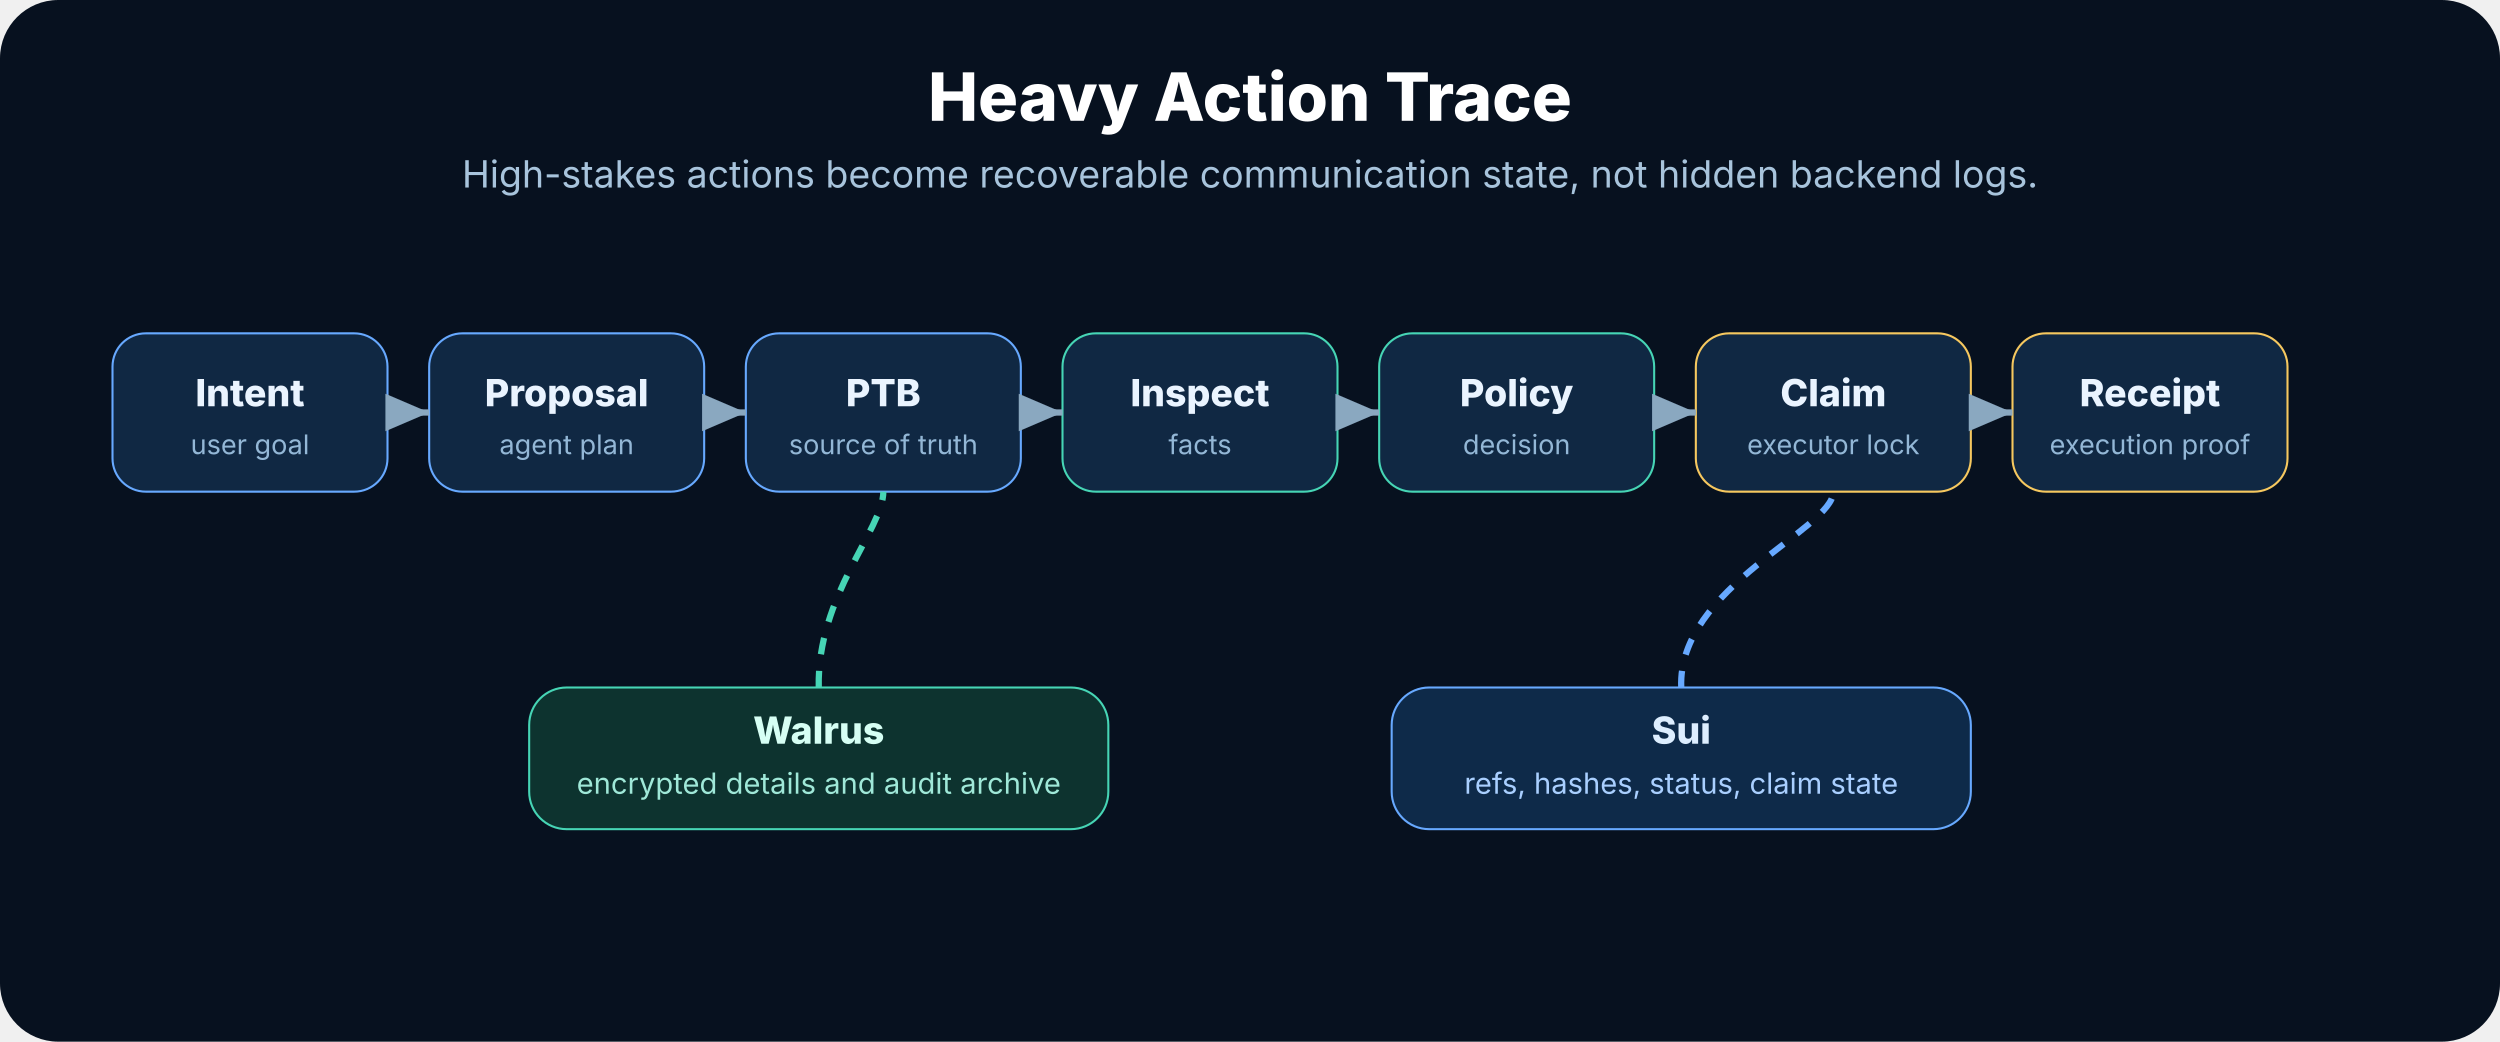
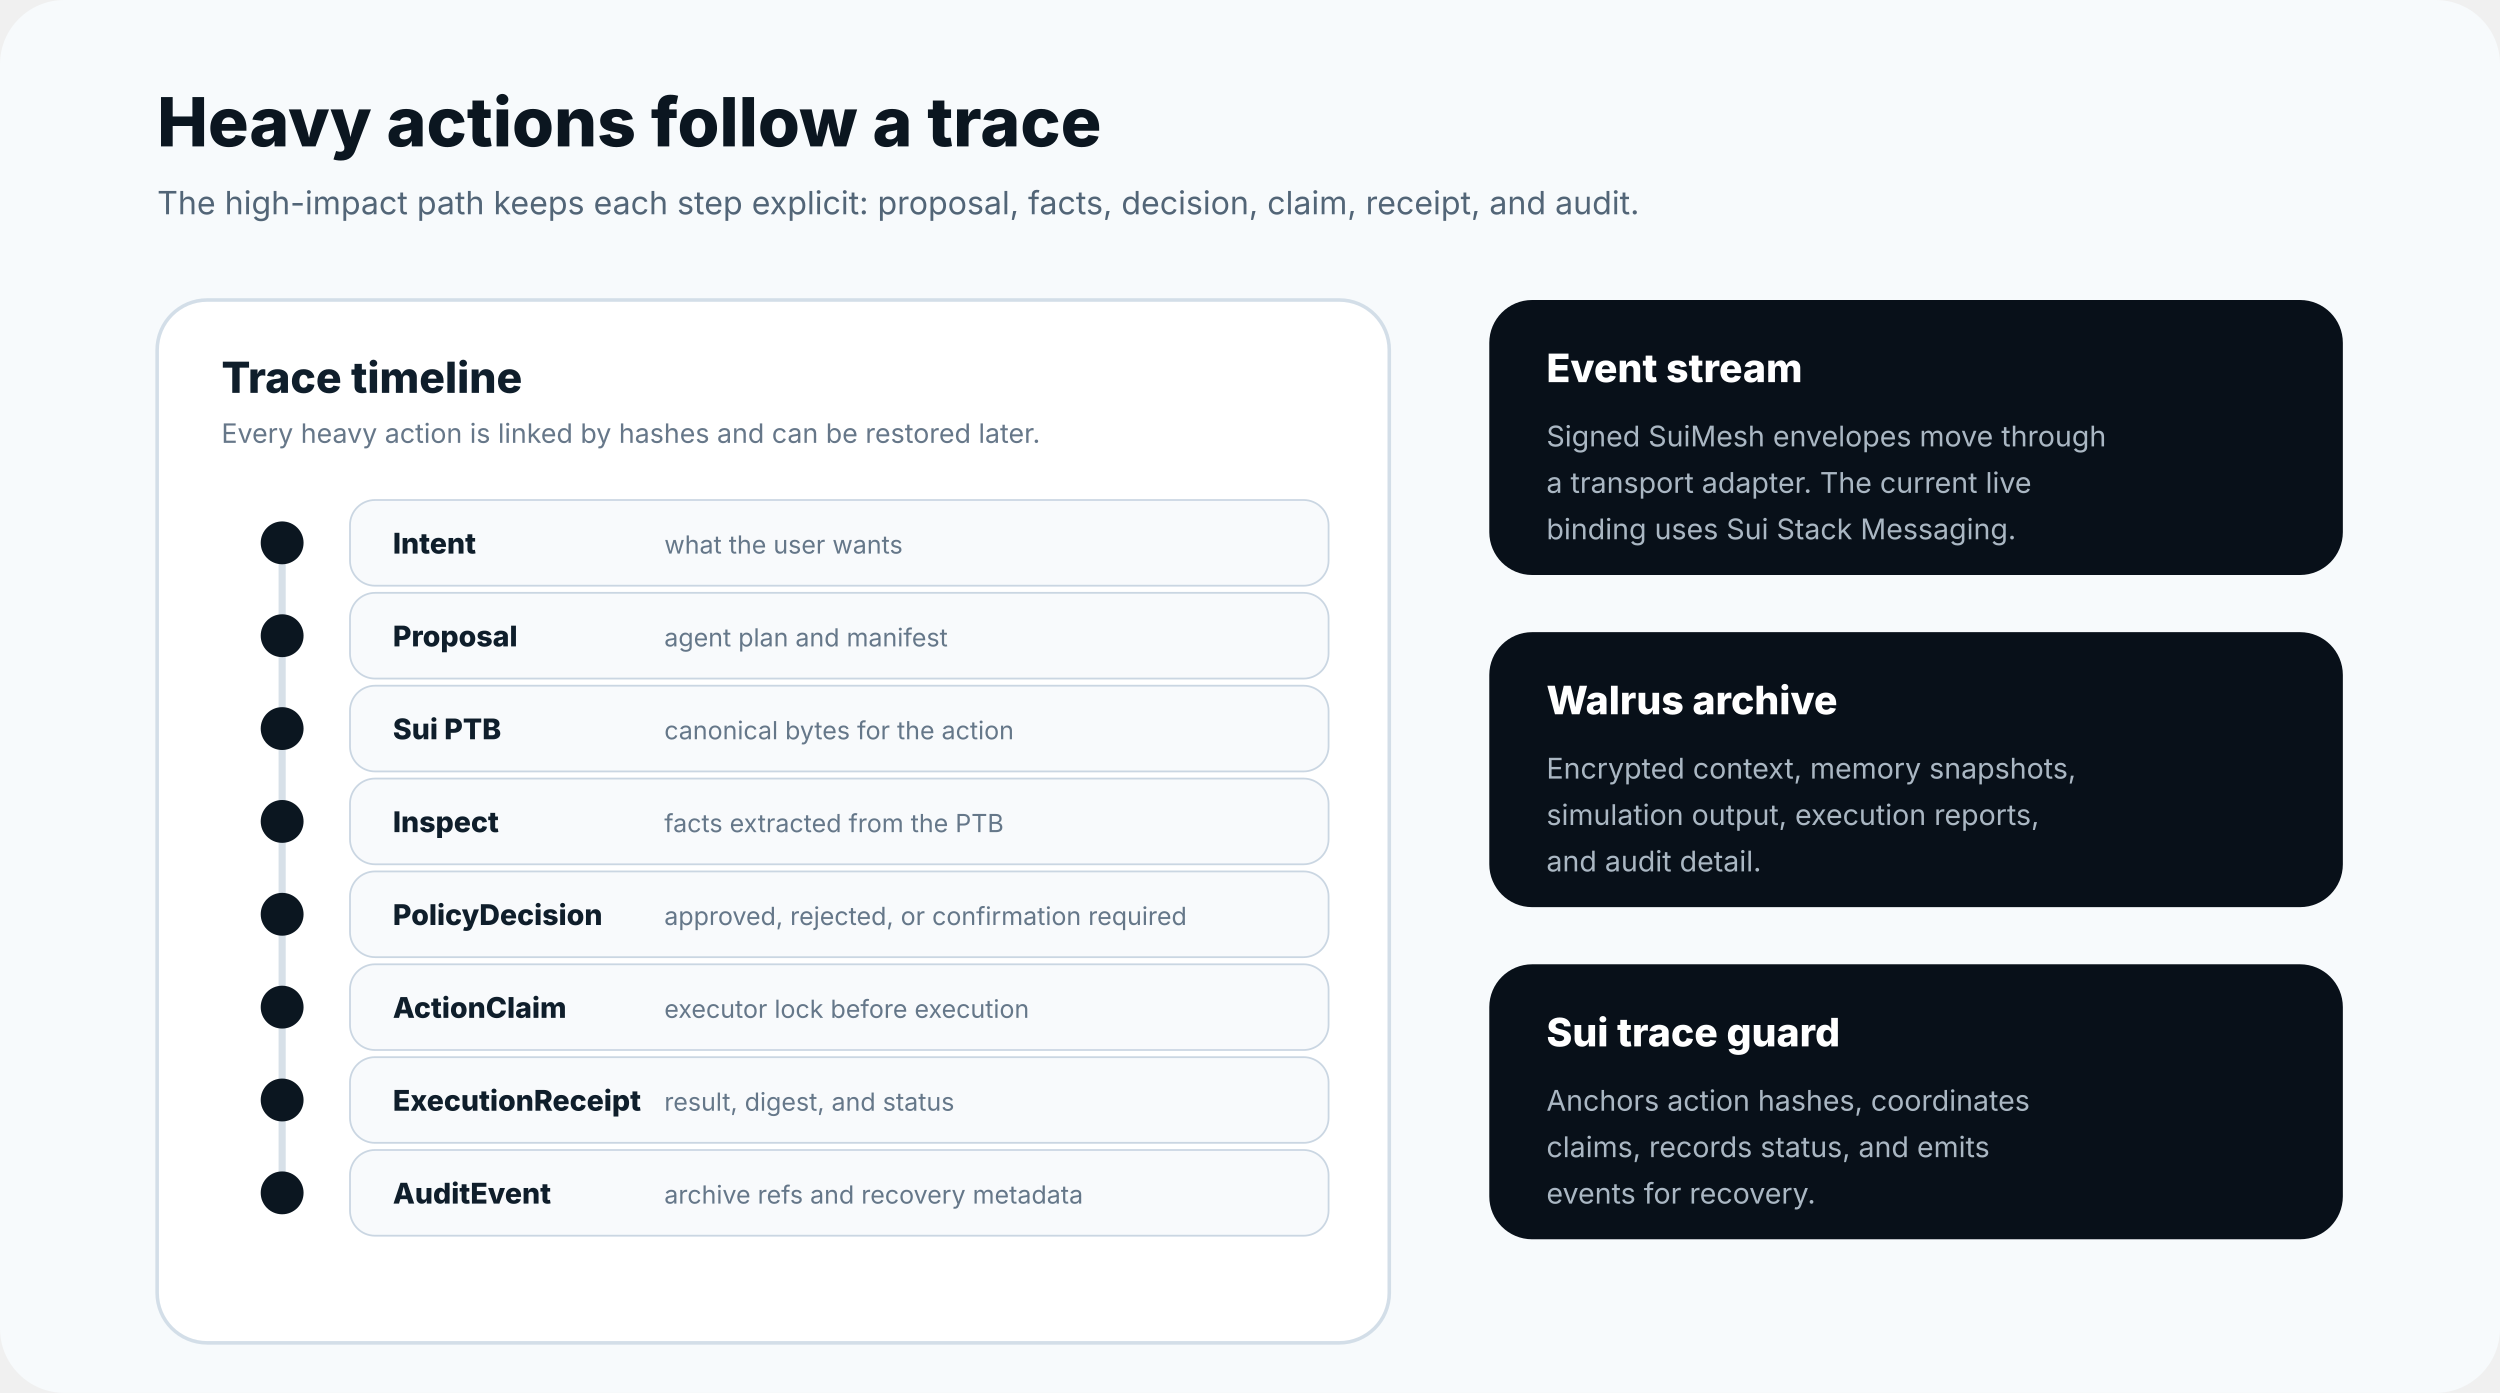
- <svg xmlns="http://www.w3.org/2000/svg" width="1200" height="500" viewBox="0 0 1200 500" fill="none" role="img" aria-labelledby="title desc">
-   <rect width="1200" height="500" rx="28" fill="#07111F" />
-   <text x="600" y="58" fill="#FFFFFF" font-family="Inter, Arial, sans-serif" font-size="32" font-weight="800" text-anchor="middle">Heavy Action Trace</text>
-   <text x="600" y="90" fill="#A8C4DC" font-family="Inter, Arial, sans-serif" font-size="18" text-anchor="middle">High-stakes actions become recoverable communication state, not hidden backend logs.</text>
-   <g transform="translate(54 160)">
-     <rect width="132" height="76" rx="16" fill="#102843" stroke="#67A9FF" />
-     <text x="66" y="35" fill="#EAF4FF" font-family="Inter, Arial, sans-serif" font-size="18" font-weight="800" text-anchor="middle">Intent</text>
-     <text x="66" y="58" fill="#93B7D6" font-family="Inter, Arial, sans-serif" font-size="13" text-anchor="middle">user goal</text>
+ <svg xmlns="http://www.w3.org/2000/svg" width="1400" height="780" viewBox="0 0 1400 780" fill="none" role="img" aria-labelledby="title desc">
+   <rect width="1400" height="780" rx="36" fill="#F7FAFC" />
+   <text x="88" y="82" fill="#0B1620" font-family="Inter, -apple-system, BlinkMacSystemFont, Segoe UI, Arial, sans-serif" font-size="38" font-weight="800">Heavy actions follow a trace</text>
+   <text x="88" y="120" fill="#526577" font-family="Inter, -apple-system, BlinkMacSystemFont, Segoe UI, Arial, sans-serif" font-size="18">The high-impact path keeps each step explicit: proposal, facts, decision, claim, receipt, and audit.</text>
+   <g transform="translate(88 168)">
+     <rect width="690" height="584" rx="28" fill="#FFFFFF" stroke="#D3DEE8" stroke-width="2" />
+     <text x="36" y="52" fill="#0F1E2B" font-family="Inter, -apple-system, BlinkMacSystemFont, Segoe UI, Arial, sans-serif" font-size="24" font-weight="800">Trace timeline</text>
+     <text x="36" y="80" fill="#667789" font-family="Inter, -apple-system, BlinkMacSystemFont, Segoe UI, Arial, sans-serif" font-size="15">Every heavy action is linked by hashes and can be restored later.</text>
+     <line x1="70" y1="126" x2="70" y2="500" stroke="#D7E0E8" stroke-width="4" stroke-linecap="round" />
+     <g transform="translate(36 112)">
+       <circle cx="34" cy="24" r="12" fill="#0B1620" />
+       <rect x="72" width="548" height="48" rx="14" fill="#F8FAFC" stroke="#CAD6E2" />
+       <text x="96" y="30" fill="#0F1E2B" font-family="Inter, -apple-system, BlinkMacSystemFont, Segoe UI, Arial, sans-serif" font-size="16" font-weight="800">Intent</text>
+       <text x="248" y="30" fill="#657789" font-family="Inter, -apple-system, BlinkMacSystemFont, Segoe UI, Arial, sans-serif" font-size="14">what the user wants</text>
+     </g>
+     <g transform="translate(36 164)">
+       <circle cx="34" cy="24" r="12" fill="#0B1620" />
+       <rect x="72" width="548" height="48" rx="14" fill="#F8FAFC" stroke="#CAD6E2" />
+       <text x="96" y="30" fill="#0F1E2B" font-family="Inter, -apple-system, BlinkMacSystemFont, Segoe UI, Arial, sans-serif" font-size="16" font-weight="800">Proposal</text>
+       <text x="248" y="30" fill="#657789" font-family="Inter, -apple-system, BlinkMacSystemFont, Segoe UI, Arial, sans-serif" font-size="14">agent plan and manifest</text>
+     </g>
+     <g transform="translate(36 216)">
+       <circle cx="34" cy="24" r="12" fill="#0B1620" />
+       <rect x="72" width="548" height="48" rx="14" fill="#F8FAFC" stroke="#CAD6E2" />
+       <text x="96" y="30" fill="#0F1E2B" font-family="Inter, -apple-system, BlinkMacSystemFont, Segoe UI, Arial, sans-serif" font-size="16" font-weight="800">Sui PTB</text>
+       <text x="248" y="30" fill="#657789" font-family="Inter, -apple-system, BlinkMacSystemFont, Segoe UI, Arial, sans-serif" font-size="14">canonical bytes for the action</text>
+     </g>
+     <g transform="translate(36 268)">
+       <circle cx="34" cy="24" r="12" fill="#0B1620" />
+       <rect x="72" width="548" height="48" rx="14" fill="#F8FAFC" stroke="#CAD6E2" />
+       <text x="96" y="30" fill="#0F1E2B" font-family="Inter, -apple-system, BlinkMacSystemFont, Segoe UI, Arial, sans-serif" font-size="16" font-weight="800">Inspect</text>
+       <text x="248" y="30" fill="#657789" font-family="Inter, -apple-system, BlinkMacSystemFont, Segoe UI, Arial, sans-serif" font-size="14">facts extracted from the PTB</text>
+     </g>
+     <g transform="translate(36 320)">
+       <circle cx="34" cy="24" r="12" fill="#0B1620" />
+       <rect x="72" width="548" height="48" rx="14" fill="#F8FAFC" stroke="#CAD6E2" />
+       <text x="96" y="30" fill="#0F1E2B" font-family="Inter, -apple-system, BlinkMacSystemFont, Segoe UI, Arial, sans-serif" font-size="16" font-weight="800">PolicyDecision</text>
+       <text x="248" y="30" fill="#657789" font-family="Inter, -apple-system, BlinkMacSystemFont, Segoe UI, Arial, sans-serif" font-size="14">approved, rejected, or confirmation required</text>
+     </g>
+     <g transform="translate(36 372)">
+       <circle cx="34" cy="24" r="12" fill="#0B1620" />
+       <rect x="72" width="548" height="48" rx="14" fill="#F8FAFC" stroke="#CAD6E2" />
+       <text x="96" y="30" fill="#0F1E2B" font-family="Inter, -apple-system, BlinkMacSystemFont, Segoe UI, Arial, sans-serif" font-size="16" font-weight="800">ActionClaim</text>
+       <text x="248" y="30" fill="#657789" font-family="Inter, -apple-system, BlinkMacSystemFont, Segoe UI, Arial, sans-serif" font-size="14">executor lock before execution</text>
+     </g>
+     <g transform="translate(36 424)">
+       <circle cx="34" cy="24" r="12" fill="#0B1620" />
+       <rect x="72" width="548" height="48" rx="14" fill="#F8FAFC" stroke="#CAD6E2" />
+       <text x="96" y="30" fill="#0F1E2B" font-family="Inter, -apple-system, BlinkMacSystemFont, Segoe UI, Arial, sans-serif" font-size="16" font-weight="800">ExecutionReceipt</text>
+       <text x="248" y="30" fill="#657789" font-family="Inter, -apple-system, BlinkMacSystemFont, Segoe UI, Arial, sans-serif" font-size="14">result, digest, and status</text>
+     </g>
+     <g transform="translate(36 476)">
+       <circle cx="34" cy="24" r="12" fill="#0B1620" />
+       <rect x="72" width="548" height="48" rx="14" fill="#F8FAFC" stroke="#CAD6E2" />
+       <text x="96" y="30" fill="#0F1E2B" font-family="Inter, -apple-system, BlinkMacSystemFont, Segoe UI, Arial, sans-serif" font-size="16" font-weight="800">AuditEvent</text>
+       <text x="248" y="30" fill="#657789" font-family="Inter, -apple-system, BlinkMacSystemFont, Segoe UI, Arial, sans-serif" font-size="14">archive refs and recovery metadata</text>
+     </g>
  </g>
-   <g transform="translate(206 160)">
-     <rect width="132" height="76" rx="16" fill="#102843" stroke="#67A9FF" />
-     <text x="66" y="35" fill="#EAF4FF" font-family="Inter, Arial, sans-serif" font-size="18" font-weight="800" text-anchor="middle">Proposal</text>
-     <text x="66" y="58" fill="#93B7D6" font-family="Inter, Arial, sans-serif" font-size="13" text-anchor="middle">agent plan</text>
+   <g transform="translate(834 168)">
+     <rect width="478" height="154" rx="24" fill="#081019" />
+     <text x="32" y="46" fill="#FFFFFF" font-family="Inter, -apple-system, BlinkMacSystemFont, Segoe UI, Arial, sans-serif" font-size="22" font-weight="800">Event stream</text>
+     <text x="32" y="82" fill="#AAB7C3" font-family="Inter, -apple-system, BlinkMacSystemFont, Segoe UI, Arial, sans-serif" font-size="16">Signed SuiMesh envelopes move through</text>
+     <text x="32" y="108" fill="#AAB7C3" font-family="Inter, -apple-system, BlinkMacSystemFont, Segoe UI, Arial, sans-serif" font-size="16">a transport adapter. The current live</text>
+     <text x="32" y="134" fill="#AAB7C3" font-family="Inter, -apple-system, BlinkMacSystemFont, Segoe UI, Arial, sans-serif" font-size="16">binding uses Sui Stack Messaging.</text>
  </g>
-   <g transform="translate(358 160)">
-     <rect width="132" height="76" rx="16" fill="#102843" stroke="#67A9FF" />
-     <text x="66" y="35" fill="#EAF4FF" font-family="Inter, Arial, sans-serif" font-size="18" font-weight="800" text-anchor="middle">PTB</text>
-     <text x="66" y="58" fill="#93B7D6" font-family="Inter, Arial, sans-serif" font-size="13" text-anchor="middle">source of truth</text>
+   <g transform="translate(834 354)">
+     <rect width="478" height="154" rx="24" fill="#081019" />
+     <text x="32" y="46" fill="#FFFFFF" font-family="Inter, -apple-system, BlinkMacSystemFont, Segoe UI, Arial, sans-serif" font-size="22" font-weight="800">Walrus archive</text>
+     <text x="32" y="82" fill="#AAB7C3" font-family="Inter, -apple-system, BlinkMacSystemFont, Segoe UI, Arial, sans-serif" font-size="16">Encrypted context, memory snapshots,</text>
+     <text x="32" y="108" fill="#AAB7C3" font-family="Inter, -apple-system, BlinkMacSystemFont, Segoe UI, Arial, sans-serif" font-size="16">simulation output, execution reports,</text>
+     <text x="32" y="134" fill="#AAB7C3" font-family="Inter, -apple-system, BlinkMacSystemFont, Segoe UI, Arial, sans-serif" font-size="16">and audit detail.</text>
  </g>
-   <g transform="translate(510 160)">
-     <rect width="132" height="76" rx="16" fill="#102843" stroke="#46D5B5" />
-     <text x="66" y="35" fill="#EAF4FF" font-family="Inter, Arial, sans-serif" font-size="18" font-weight="800" text-anchor="middle">Inspect</text>
-     <text x="66" y="58" fill="#93B7D6" font-family="Inter, Arial, sans-serif" font-size="13" text-anchor="middle">facts</text>
+   <g transform="translate(834 540)">
+     <rect width="478" height="154" rx="24" fill="#081019" />
+     <text x="32" y="46" fill="#FFFFFF" font-family="Inter, -apple-system, BlinkMacSystemFont, Segoe UI, Arial, sans-serif" font-size="22" font-weight="800">Sui trace guard</text>
+     <text x="32" y="82" fill="#AAB7C3" font-family="Inter, -apple-system, BlinkMacSystemFont, Segoe UI, Arial, sans-serif" font-size="16">Anchors action hashes, coordinates</text>
+     <text x="32" y="108" fill="#AAB7C3" font-family="Inter, -apple-system, BlinkMacSystemFont, Segoe UI, Arial, sans-serif" font-size="16">claims, records status, and emits</text>
+     <text x="32" y="134" fill="#AAB7C3" font-family="Inter, -apple-system, BlinkMacSystemFont, Segoe UI, Arial, sans-serif" font-size="16">events for recovery.</text>
  </g>
-   <g transform="translate(662 160)">
-     <rect width="132" height="76" rx="16" fill="#102843" stroke="#46D5B5" />
-     <text x="66" y="35" fill="#EAF4FF" font-family="Inter, Arial, sans-serif" font-size="18" font-weight="800" text-anchor="middle">Policy</text>
-     <text x="66" y="58" fill="#93B7D6" font-family="Inter, Arial, sans-serif" font-size="13" text-anchor="middle">decision</text>
-   </g>
-   <g transform="translate(814 160)">
-     <rect width="132" height="76" rx="16" fill="#102843" stroke="#F6C85F" />
-     <text x="66" y="35" fill="#EAF4FF" font-family="Inter, Arial, sans-serif" font-size="18" font-weight="800" text-anchor="middle">Claim</text>
-     <text x="66" y="58" fill="#93B7D6" font-family="Inter, Arial, sans-serif" font-size="13" text-anchor="middle">executor lock</text>
-   </g>
-   <g transform="translate(966 160)">
-     <rect width="132" height="76" rx="16" fill="#102843" stroke="#F6C85F" />
-     <text x="66" y="35" fill="#EAF4FF" font-family="Inter, Arial, sans-serif" font-size="18" font-weight="800" text-anchor="middle">Receipt</text>
-     <text x="66" y="58" fill="#93B7D6" font-family="Inter, Arial, sans-serif" font-size="13" text-anchor="middle">execution proof</text>
-   </g>
-   <g>
-     <path d="M186 198 H206" stroke="#8AA8C0" stroke-width="3" marker-end="url(#arrow)" />
-     <path d="M338 198 H358" stroke="#8AA8C0" stroke-width="3" marker-end="url(#arrow)" />
-     <path d="M490 198 H510" stroke="#8AA8C0" stroke-width="3" marker-end="url(#arrow)" />
-     <path d="M642 198 H662" stroke="#8AA8C0" stroke-width="3" marker-end="url(#arrow)" />
-     <path d="M794 198 H814" stroke="#8AA8C0" stroke-width="3" marker-end="url(#arrow)" />
-     <path d="M946 198 H966" stroke="#8AA8C0" stroke-width="3" marker-end="url(#arrow)" />
-   </g>
-   <g>
-     <rect x="254" y="330" width="278" height="68" rx="18" fill="#0D332F" stroke="#46D5B5" />
-     <text x="393" y="357" fill="#D6FFF4" font-family="Inter, Arial, sans-serif" font-size="18" font-weight="800" text-anchor="middle">Walrus</text>
-     <text x="393" y="381" fill="#9FE8D8" font-family="Inter, Arial, sans-serif" font-size="14" text-anchor="middle">encrypted details and audit archive</text>
-     <rect x="668" y="330" width="278" height="68" rx="18" fill="#0E2A49" stroke="#67A9FF" />
-     <text x="807" y="357" fill="#DDEEFF" font-family="Inter, Arial, sans-serif" font-size="18" font-weight="800" text-anchor="middle">Sui</text>
-     <text x="807" y="381" fill="#A9CFFF" font-family="Inter, Arial, sans-serif" font-size="14" text-anchor="middle">refs, hashes, status, claim state</text>
-   </g>
-   <path d="M393 330 C392 286 424 254 424 236" stroke="#46D5B5" stroke-width="3" stroke-dasharray="8 8" />
-   <path d="M807 330 C805 282 880 254 880 236" stroke="#67A9FF" stroke-width="3" stroke-dasharray="8 8" />
-   <defs>
-     <marker id="arrow" markerWidth="10" markerHeight="10" refX="7" refY="3" orient="auto">
-       <path d="M0 0 L7 3 L0 6 Z" fill="#8AA8C0" />
-     </marker>
-   </defs>
</svg>
